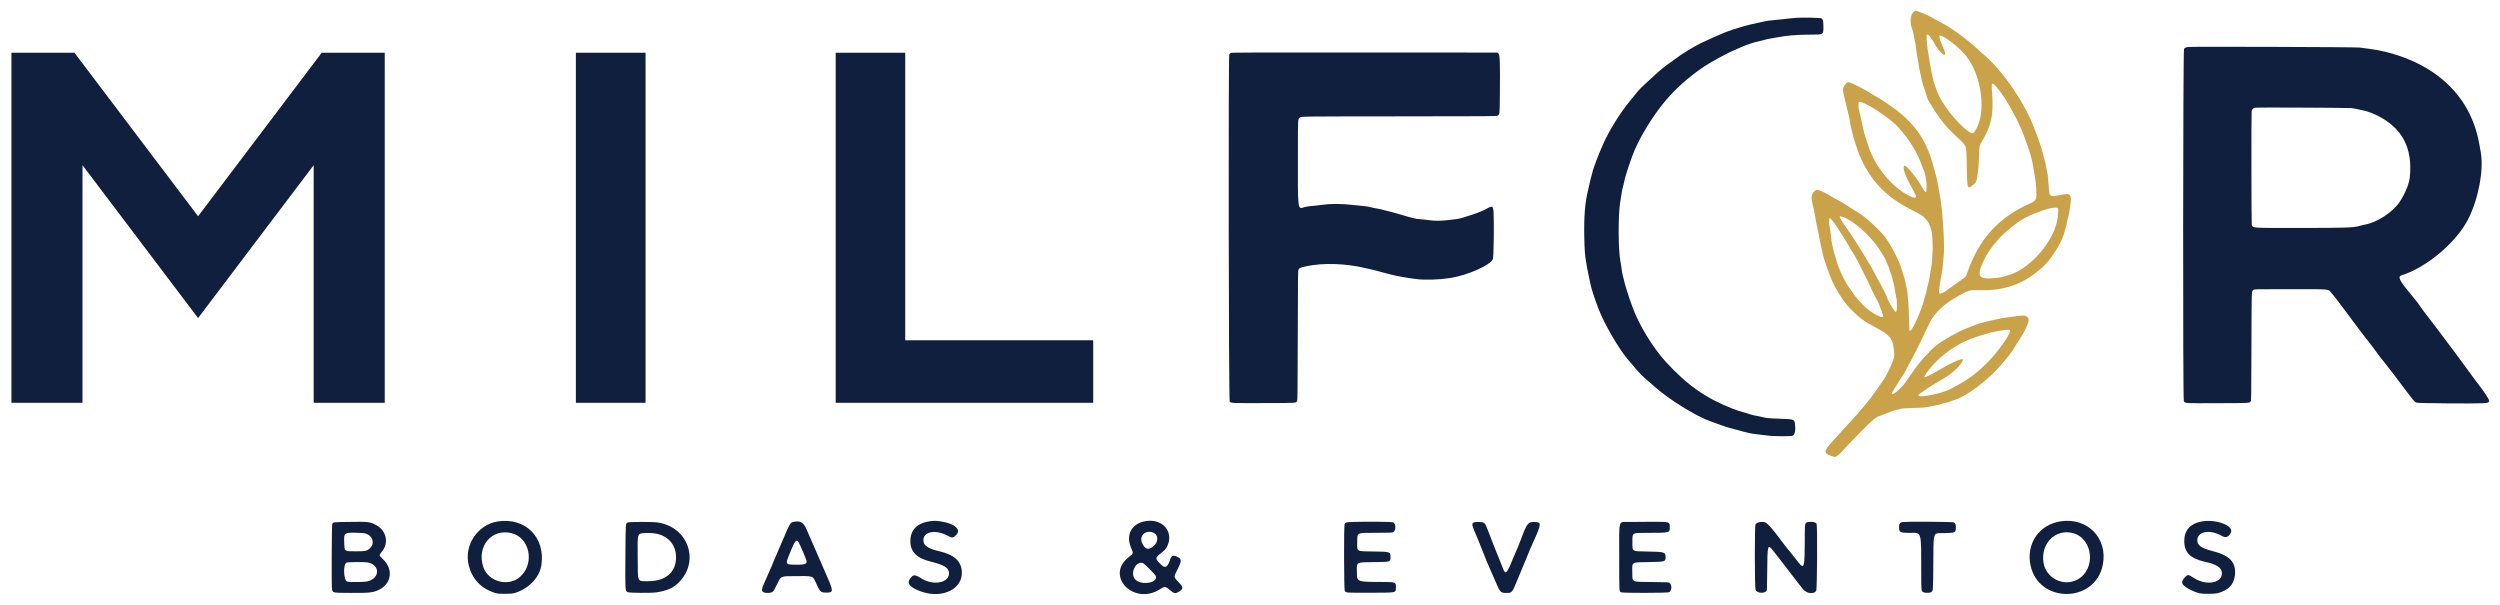
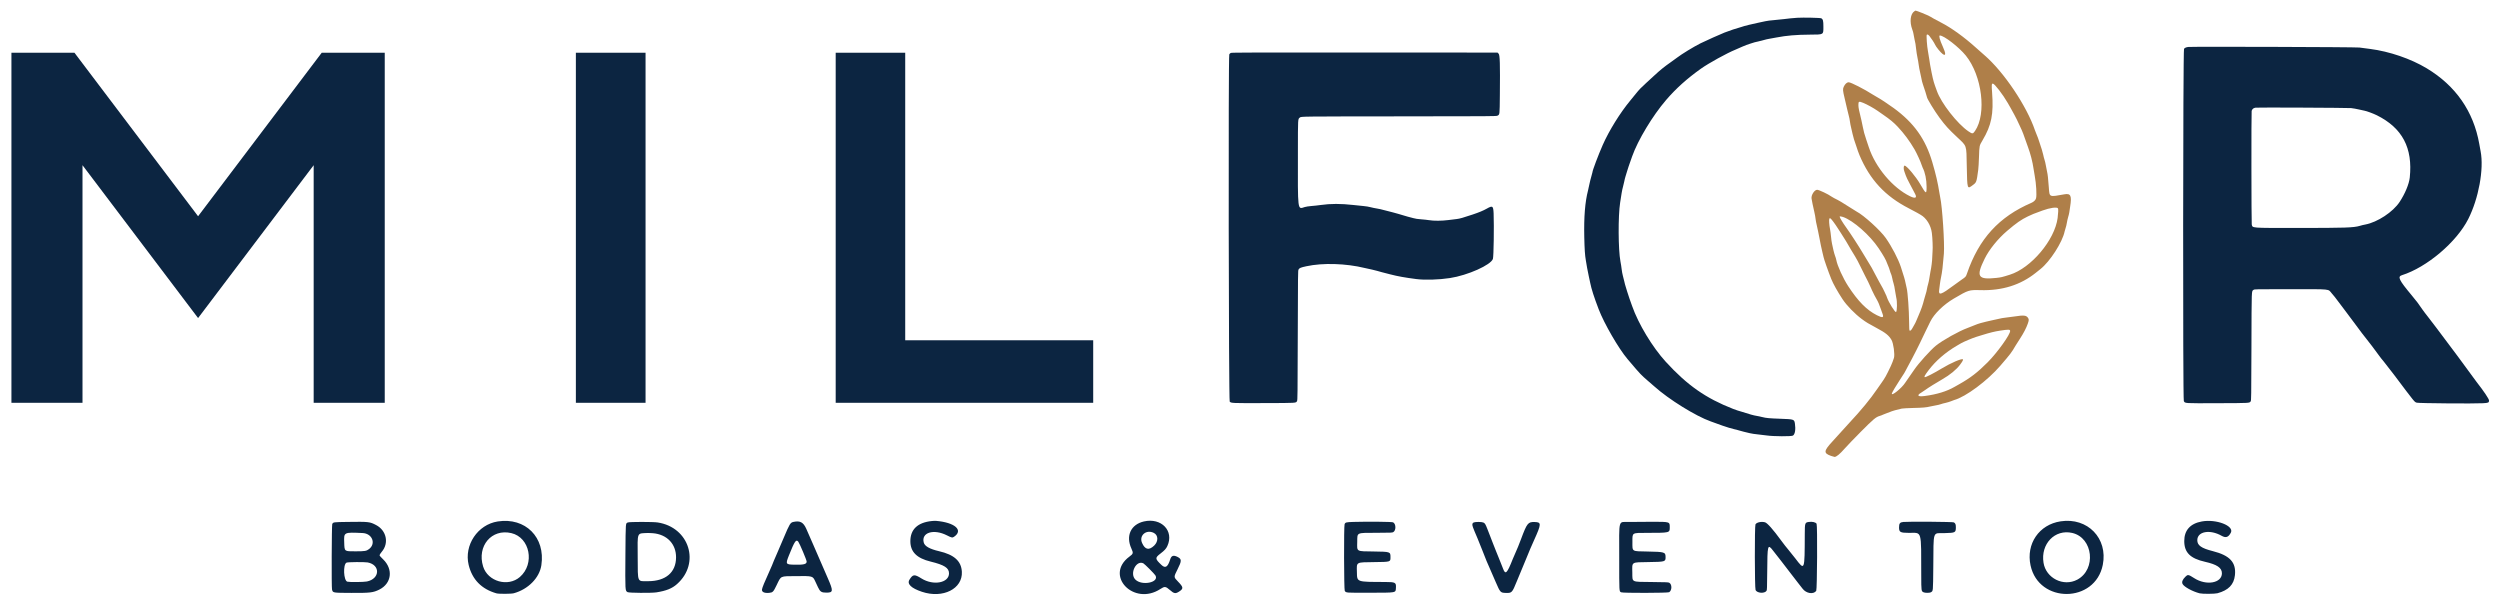
<svg xmlns="http://www.w3.org/2000/svg" viewBox="56.38 88.38 941.25 227.62" width="3765" height="910">
-   <path id="navy_MIL" fill="#0F1F3D" d="M370.936,108.250 L370.936,240.125 L467.938,240.125 L467.938,216.562 L397.125,216.562 L397.125,108.250 Z M273.062,108.250 L273.062,240.125 L299.312,240.125 L299.312,108.250 Z M60.438,240.125 L87.210,240.125 L87.210,150.610 L130.750,208.193 L174.291,150.610 L174.291,240.125 L201.063,240.125 L201.063,108.250 L177.321,108.250 L130.750,169.840 L84.180,108.250 L60.438,108.250 Z" />
+   <path id="navy_MIL" fill="#0C2541" d="M370.936,108.250 L370.936,240.125 L467.938,240.125 L467.938,216.562 L397.125,216.562 L397.125,108.250 Z M273.062,108.250 L273.062,240.125 L299.312,240.125 L299.312,108.250 Z M60.438,240.125 L87.210,240.125 L87.210,150.610 L130.750,208.193 L174.291,150.610 L174.291,240.125 L201.063,240.125 L201.063,108.250 L177.321,108.250 L130.750,169.840 L84.180,108.250 L60.438,108.250 Z" />
  <g id="navy" transform="scale(0.125) translate(0,3216) scale(0.1,-0.1)">
-     <path fill="#0F1F3D" fill-rule="nonzero" d="M58655 24554 c-130 -9 -309 -26 -395 -39 -52 -8 -185 -21 -294 -30 -119 -9 -232 -24 -280 -36 -45 -11 -137 -31 -206 -44 -131 -24 -468 -108 -498 -124 -10 -5 -56 -19 -102 -31 -79 -20 -216 -66 -420 -142 -94 -35 -584 -255 -725 -325 -202 -101 -566 -324 -700 -427 -44 -34 -134 -100 -200 -145 -182 -127 -312 -231 -484 -391 -86 -80 -201 -185 -256 -235 -135 -121 -213 -202 -303 -315 -42 -52 -117 -144 -167 -205 -310 -373 -645 -913 -835 -1345 -134 -304 -310 -771 -310 -823 0 -8 -15 -66 -34 -128 -19 -63 -43 -161 -55 -219 -11 -58 -31 -148 -44 -200 -90 -348 -126 -797 -113 -1400 8 -368 20 -552 47 -705 10 -60 28 -164 39 -230 11 -66 34 -178 50 -250 16 -71 36 -161 43 -200 38 -190 113 -422 255 -795 165 -432 602 -1186 869 -1501 250 -296 312 -366 387 -446 48 -51 140 -137 204 -190 64 -54 162 -138 217 -188 434 -390 1247 -895 1700 -1055 74 -27 219 -79 355 -128 103 -38 285 -92 355 -107 39 -7 99 -23 135 -35 36 -12 103 -30 150 -41 47 -11 129 -31 183 -44 54 -13 157 -29 230 -35 72 -6 197 -21 277 -33 200 -30 749 -33 793 -4 62 40 86 187 59 361 -21 130 -25 131 -437 146 -338 12 -432 21 -543 50 -40 11 -116 27 -170 36 -96 15 -210 47 -448 124 -67 22 -127 40 -133 40 -7 0 -64 21 -129 46 -825 322 -1381 711 -2030 1419 -404 442 -827 1142 -1017 1685 -18 52 -54 154 -80 225 -26 72 -57 168 -70 214 -13 46 -33 111 -44 145 -12 33 -29 102 -40 151 -10 50 -30 128 -44 175 -13 47 -30 135 -36 195 -7 61 -23 167 -37 236 -67 349 -73 1367 -9 1774 14 88 33 214 44 280 10 66 30 158 44 205 14 47 31 117 37 155 6 39 23 104 36 146 14 42 36 114 49 160 21 75 48 153 153 449 173 489 614 1220 1021 1695 299 348 630 645 1051 945 229 163 783 469 1040 573 47 19 139 60 205 90 67 31 177 72 245 92 68 20 127 38 131 41 4 2 51 13 105 24 54 11 132 31 173 44 42 13 110 29 151 35 41 7 143 25 225 41 308 59 590 83 1013 86 422 3 402 -10 402 248 0 168 -12 216 -64 244 -30 16 -540 27 -721 16z M70430 23674 c-67 -11 -100 -26 -122 -57 -31 -44 -37 -10556 -6 -10613 39 -72 -6 -69 1018 -65 989 3 960 2 997 57 17 27 18 101 23 1654 5 1779 1 1658 63 1704 29 21 29 21 1110 21 1263 -1 1126 13 1248 -127 73 -84 102 -120 212 -268 30 -41 119 -158 196 -260 181 -238 246 -325 323 -432 100 -138 267 -358 318 -418 57 -68 271 -350 367 -485 39 -55 105 -139 147 -187 41 -48 181 -228 311 -400 651 -866 615 -821 690 -844 59 -18 1733 -32 1992 -16 163 9 183 18 183 82 0 46 -157 280 -376 560 -45 58 -187 251 -316 430 -129 179 -365 497 -524 706 -159 210 -328 435 -375 500 -48 66 -151 200 -229 299 -79 99 -165 214 -193 255 -101 152 -175 249 -322 425 -379 454 -429 558 -292 601 751 236 1648 996 2001 1694 312 616 475 1503 373 2035 -9 50 -27 151 -41 225 -174 984 -711 1756 -1584 2281 -481 289 -1124 509 -1707 584 -110 15 -254 33 -320 42 -112 16 -5072 31 -5165 17z m4915 -1842 c61 -7 164 -25 230 -41 66 -16 140 -32 165 -36 68 -11 274 -87 380 -140 768 -383 1085 -983 991 -1876 -21 -195 -142 -486 -305 -734 -200 -304 -668 -612 -1032 -681 -47 -8 -122 -26 -166 -40 -188 -56 -430 -64 -1893 -64 -1422 0 -1338 -6 -1366 107 -11 42 -14 3362 -3 3418 7 40 46 83 83 91 14 3 31 7 36 9 26 10 2778 -3 2880 -13z M41583 23495 c-17 -7 -39 -27 -47 -44 -31 -59 -18 -10432 13 -10465 44 -47 65 -47 1041 -44 1002 3 954 0 988 62 16 29 17 182 22 1981 5 1840 6 1952 23 1982 25 46 61 61 237 99 495 107 1190 86 1760 -53 58 -14 156 -36 218 -48 62 -13 136 -31 164 -41 46 -15 142 -41 383 -102 239 -61 434 -96 785 -142 254 -34 687 -21 1015 30 538 82 1241 397 1296 579 23 78 36 974 21 1369 -10 230 -30 244 -208 143 -106 -60 -225 -110 -429 -178 -280 -94 -385 -124 -473 -134 -48 -5 -161 -20 -252 -31 -203 -26 -438 -28 -585 -3 -55 9 -164 20 -242 26 -101 7 -167 17 -230 35 -48 15 -124 34 -168 44 -44 10 -104 28 -133 39 -30 12 -99 32 -155 46 -56 13 -128 33 -160 44 -32 11 -86 25 -120 31 -34 6 -105 24 -157 40 -52 16 -142 36 -200 45 -58 8 -145 27 -195 40 -49 14 -144 30 -210 35 -66 6 -201 20 -300 31 -389 44 -692 44 -1000 0 -77 -11 -201 -25 -275 -30 -78 -6 -162 -19 -200 -31 -221 -68 -209 -164 -206 1680 1 1015 -2 969 60 1018 43 33 -13 32 3026 35 2749 2 2897 3 2927 20 71 38 67 11 73 617 9 954 2 1213 -38 1252 l-32 33 -4003 2 c-3394 2 -4007 0 -4034 -12z M32572 9388 c-426 -43 -647 -251 -647 -608 0 -319 192 -513 610 -614 414 -101 555 -191 555 -355 0 -289 -473 -377 -830 -154 -213 133 -257 129 -361 -35 -82 -130 48 -257 376 -367 631 -211 1231 91 1202 605 -18 322 -231 513 -688 619 -277 64 -429 149 -459 256 -86 306 296 426 699 220 139 -71 162 -76 212 -42 293 198 26 433 -546 480 -22 2 -78 0 -123 -5z M38962 9375 c-393 -91 -551 -434 -376 -816 63 -137 58 -157 -59 -243 -766 -566 131 -1502 935 -975 126 83 158 79 283 -31 124 -110 169 -118 276 -50 140 90 136 132 -28 301 -136 141 -135 134 -15 374 128 253 127 306 -2 372 -121 61 -185 40 -220 -74 -74 -236 -148 -281 -268 -165 -192 183 -194 210 -25 340 124 95 170 146 207 227 209 456 -180 862 -708 740z m298 -344 c139 -68 144 -257 12 -384 -157 -149 -274 -124 -364 80 -99 223 124 417 352 304z m-315 -917 c38 -18 332 -313 364 -364 128 -212 -406 -324 -603 -126 -180 179 22 593 239 490z M66590 9379 c-651 -98 -1047 -679 -907 -1329 249 -1157 1947 -1143 2177 17 159 800 -457 1435 -1270 1312z m349 -350 c630 -145 733 -1098 152 -1408 -414 -220 -942 43 -1017 508 -92 569 343 1021 865 900z M19490 9375 c-605 -95 -1019 -714 -876 -1310 107 -440 386 -726 836 -856 72 -21 448 -19 526 3 433 120 772 464 829 844 127 840 -481 1449 -1315 1319z m410 -351 c562 -132 716 -925 257 -1323 -358 -310 -966 -136 -1107 316 -191 617 256 1147 850 1007z M70844 9375 c-348 -63 -529 -265 -529 -590 0 -345 180 -525 624 -625 364 -82 510 -181 511 -346 1 -298 -471 -382 -836 -147 -175 112 -192 115 -265 42 -88 -88 -115 -158 -84 -219 45 -87 300 -226 515 -281 84 -21 455 -19 537 3 331 91 494 259 525 543 42 385 -152 596 -667 726 -344 87 -467 173 -467 328 0 266 379 335 733 134 128 -72 206 -45 279 96 104 205 -444 415 -876 336z M14970 9361 c-440 -6 -436 -6 -467 -64 -17 -32 -24 -1911 -7 -1971 28 -104 9 -101 587 -104 561 -3 654 8 839 100 369 185 424 609 117 909 -60 58 -109 111 -109 117 0 25 21 61 65 113 224 260 143 643 -171 806 -191 100 -219 103 -854 94z m448 -335 c289 -13 411 -317 194 -483 -79 -60 -126 -68 -409 -68 -340 0 -330 -8 -339 262 -12 317 -17 315 554 289z m153 -886 c389 -74 372 -493 -23 -574 -91 -19 -528 -23 -590 -6 -114 32 -135 520 -25 574 38 19 546 23 638 6z M28400 9361 c-91 -19 -114 -58 -288 -471 -65 -155 -152 -359 -197 -460 -67 -149 -151 -351 -160 -380 -4 -14 -45 -106 -90 -205 -133 -291 -203 -462 -211 -517 -13 -78 70 -118 214 -105 112 11 128 28 228 235 138 286 96 266 579 270 514 5 507 7 587 -165 25 -54 62 -132 81 -173 62 -134 104 -160 252 -160 208 0 212 46 42 435 -103 235 -331 761 -419 965 -74 174 -110 255 -230 525 -88 197 -187 250 -388 206z m148 -596 c39 -50 252 -555 252 -598 0 -79 -84 -101 -361 -95 -272 5 -279 15 -174 278 173 433 217 499 283 415z M45280 9361 c-224 -7 -246 -12 -269 -69 -24 -60 -19 -1976 5 -2009 45 -60 15 -58 757 -56 819 2 775 -7 785 149 10 160 -15 174 -325 175 -876 3 -844 -8 -851 302 -8 307 -36 290 513 297 509 6 499 3 499 150 0 162 -3 163 -504 170 -538 7 -504 -13 -498 290 5 291 -39 271 588 273 449 2 466 3 500 22 87 52 81 253 -9 294 -39 17 -745 25 -1191 12z M53590 9360 c-343 -8 -303 132 -303 -1075 0 -1064 -3 -1013 59 -1045 45 -25 1409 -22 1447 3 87 57 88 238 2 285 -26 15 -88 18 -525 22 -635 7 -583 -18 -588 285 -6 331 -41 308 486 316 504 7 517 11 516 148 -1 153 -22 160 -544 170 -487 9 -455 -11 -455 286 0 290 -25 275 437 276 689 1 688 1 688 162 0 176 14 172 -545 172 -247 0 -551 -2 -675 -5z M59000 9360 c-115 -16 -120 -30 -121 -367 -4 -1119 1 -1106 -287 -729 -59 77 -151 192 -205 256 -55 63 -153 189 -219 280 -245 336 -419 531 -488 550 -110 30 -254 -2 -287 -63 -27 -49 -24 -1908 3 -1976 39 -98 271 -116 330 -26 15 23 17 76 21 553 6 848 12 871 181 652 40 -52 146 -187 235 -300 89 -113 222 -286 296 -385 74 -99 171 -225 216 -280 45 -55 106 -134 137 -175 109 -146 327 -181 412 -67 28 38 39 1981 11 2023 -30 47 -130 69 -235 54z M61850 9360 c-103 -9 -130 -44 -130 -164 0 -144 36 -164 295 -165 406 -3 370 124 374 -1304 1 -440 3 -451 63 -484 46 -25 192 -26 231 0 65 42 61 2 69 757 11 1140 -32 1014 346 1024 320 8 334 15 334 178 0 86 -12 114 -59 145 -27 18 -1356 29 -1523 13z M23413 9345 c-72 -31 -67 33 -75 -965 -8 -1109 -9 -1091 65 -1135 41 -25 715 -30 867 -7 296 46 473 116 623 250 711 630 371 1712 -583 1857 -134 21 -850 21 -897 0z m753 -324 c425 -36 701 -324 698 -731 -3 -451 -312 -714 -839 -715 -340 0 -312 -64 -317 725 -4 785 -36 710 317 728 17 1 80 -2 141 -7z M48903 9345 c-21 -9 -35 -23 -39 -41 -12 -47 -1 -79 151 -434 36 -85 102 -247 145 -360 104 -271 150 -382 270 -650 28 -63 90 -205 137 -315 131 -305 143 -318 289 -323 197 -8 203 -1 347 354 36 88 102 247 147 354 45 107 111 267 147 355 72 180 145 352 226 530 220 486 222 537 22 543 -207 7 -234 -27 -418 -518 -63 -168 -113 -292 -167 -410 -28 -63 -64 -146 -80 -185 -174 -441 -222 -488 -295 -289 -10 27 -37 96 -61 154 -24 58 -57 141 -74 185 -17 44 -51 127 -75 185 -24 58 -67 166 -95 240 -28 74 -66 173 -85 220 -19 47 -55 139 -80 205 -60 154 -76 179 -125 199 -52 21 -240 22 -287 1z" />
+     <path fill="#0C2541" fill-rule="nonzero" d="M58655 24554 c-130 -9 -309 -26 -395 -39 -52 -8 -185 -21 -294 -30 -119 -9 -232 -24 -280 -36 -45 -11 -137 -31 -206 -44 -131 -24 -468 -108 -498 -124 -10 -5 -56 -19 -102 -31 -79 -20 -216 -66 -420 -142 -94 -35 -584 -255 -725 -325 -202 -101 -566 -324 -700 -427 -44 -34 -134 -100 -200 -145 -182 -127 -312 -231 -484 -391 -86 -80 -201 -185 -256 -235 -135 -121 -213 -202 -303 -315 -42 -52 -117 -144 -167 -205 -310 -373 -645 -913 -835 -1345 -134 -304 -310 -771 -310 -823 0 -8 -15 -66 -34 -128 -19 -63 -43 -161 -55 -219 -11 -58 -31 -148 -44 -200 -90 -348 -126 -797 -113 -1400 8 -368 20 -552 47 -705 10 -60 28 -164 39 -230 11 -66 34 -178 50 -250 16 -71 36 -161 43 -200 38 -190 113 -422 255 -795 165 -432 602 -1186 869 -1501 250 -296 312 -366 387 -446 48 -51 140 -137 204 -190 64 -54 162 -138 217 -188 434 -390 1247 -895 1700 -1055 74 -27 219 -79 355 -128 103 -38 285 -92 355 -107 39 -7 99 -23 135 -35 36 -12 103 -30 150 -41 47 -11 129 -31 183 -44 54 -13 157 -29 230 -35 72 -6 197 -21 277 -33 200 -30 749 -33 793 -4 62 40 86 187 59 361 -21 130 -25 131 -437 146 -338 12 -432 21 -543 50 -40 11 -116 27 -170 36 -96 15 -210 47 -448 124 -67 22 -127 40 -133 40 -7 0 -64 21 -129 46 -825 322 -1381 711 -2030 1419 -404 442 -827 1142 -1017 1685 -18 52 -54 154 -80 225 -26 72 -57 168 -70 214 -13 46 -33 111 -44 145 -12 33 -29 102 -40 151 -10 50 -30 128 -44 175 -13 47 -30 135 -36 195 -7 61 -23 167 -37 236 -67 349 -73 1367 -9 1774 14 88 33 214 44 280 10 66 30 158 44 205 14 47 31 117 37 155 6 39 23 104 36 146 14 42 36 114 49 160 21 75 48 153 153 449 173 489 614 1220 1021 1695 299 348 630 645 1051 945 229 163 783 469 1040 573 47 19 139 60 205 90 67 31 177 72 245 92 68 20 127 38 131 41 4 2 51 13 105 24 54 11 132 31 173 44 42 13 110 29 151 35 41 7 143 25 225 41 308 59 590 83 1013 86 422 3 402 -10 402 248 0 168 -12 216 -64 244 -30 16 -540 27 -721 16z M70430 23674 c-67 -11 -100 -26 -122 -57 -31 -44 -37 -10556 -6 -10613 39 -72 -6 -69 1018 -65 989 3 960 2 997 57 17 27 18 101 23 1654 5 1779 1 1658 63 1704 29 21 29 21 1110 21 1263 -1 1126 13 1248 -127 73 -84 102 -120 212 -268 30 -41 119 -158 196 -260 181 -238 246 -325 323 -432 100 -138 267 -358 318 -418 57 -68 271 -350 367 -485 39 -55 105 -139 147 -187 41 -48 181 -228 311 -400 651 -866 615 -821 690 -844 59 -18 1733 -32 1992 -16 163 9 183 18 183 82 0 46 -157 280 -376 560 -45 58 -187 251 -316 430 -129 179 -365 497 -524 706 -159 210 -328 435 -375 500 -48 66 -151 200 -229 299 -79 99 -165 214 -193 255 -101 152 -175 249 -322 425 -379 454 -429 558 -292 601 751 236 1648 996 2001 1694 312 616 475 1503 373 2035 -9 50 -27 151 -41 225 -174 984 -711 1756 -1584 2281 -481 289 -1124 509 -1707 584 -110 15 -254 33 -320 42 -112 16 -5072 31 -5165 17z m4915 -1842 c61 -7 164 -25 230 -41 66 -16 140 -32 165 -36 68 -11 274 -87 380 -140 768 -383 1085 -983 991 -1876 -21 -195 -142 -486 -305 -734 -200 -304 -668 -612 -1032 -681 -47 -8 -122 -26 -166 -40 -188 -56 -430 -64 -1893 -64 -1422 0 -1338 -6 -1366 107 -11 42 -14 3362 -3 3418 7 40 46 83 83 91 14 3 31 7 36 9 26 10 2778 -3 2880 -13z M41583 23495 c-17 -7 -39 -27 -47 -44 -31 -59 -18 -10432 13 -10465 44 -47 65 -47 1041 -44 1002 3 954 0 988 62 16 29 17 182 22 1981 5 1840 6 1952 23 1982 25 46 61 61 237 99 495 107 1190 86 1760 -53 58 -14 156 -36 218 -48 62 -13 136 -31 164 -41 46 -15 142 -41 383 -102 239 -61 434 -96 785 -142 254 -34 687 -21 1015 30 538 82 1241 397 1296 579 23 78 36 974 21 1369 -10 230 -30 244 -208 143 -106 -60 -225 -110 -429 -178 -280 -94 -385 -124 -473 -134 -48 -5 -161 -20 -252 -31 -203 -26 -438 -28 -585 -3 -55 9 -164 20 -242 26 -101 7 -167 17 -230 35 -48 15 -124 34 -168 44 -44 10 -104 28 -133 39 -30 12 -99 32 -155 46 -56 13 -128 33 -160 44 -32 11 -86 25 -120 31 -34 6 -105 24 -157 40 -52 16 -142 36 -200 45 -58 8 -145 27 -195 40 -49 14 -144 30 -210 35 -66 6 -201 20 -300 31 -389 44 -692 44 -1000 0 -77 -11 -201 -25 -275 -30 -78 -6 -162 -19 -200 -31 -221 -68 -209 -164 -206 1680 1 1015 -2 969 60 1018 43 33 -13 32 3026 35 2749 2 2897 3 2927 20 71 38 67 11 73 617 9 954 2 1213 -38 1252 l-32 33 -4003 2 c-3394 2 -4007 0 -4034 -12z M32572 9388 c-426 -43 -647 -251 -647 -608 0 -319 192 -513 610 -614 414 -101 555 -191 555 -355 0 -289 -473 -377 -830 -154 -213 133 -257 129 -361 -35 -82 -130 48 -257 376 -367 631 -211 1231 91 1202 605 -18 322 -231 513 -688 619 -277 64 -429 149 -459 256 -86 306 296 426 699 220 139 -71 162 -76 212 -42 293 198 26 433 -546 480 -22 2 -78 0 -123 -5z M38962 9375 c-393 -91 -551 -434 -376 -816 63 -137 58 -157 -59 -243 -766 -566 131 -1502 935 -975 126 83 158 79 283 -31 124 -110 169 -118 276 -50 140 90 136 132 -28 301 -136 141 -135 134 -15 374 128 253 127 306 -2 372 -121 61 -185 40 -220 -74 -74 -236 -148 -281 -268 -165 -192 183 -194 210 -25 340 124 95 170 146 207 227 209 456 -180 862 -708 740z m298 -344 c139 -68 144 -257 12 -384 -157 -149 -274 -124 -364 80 -99 223 124 417 352 304z m-315 -917 c38 -18 332 -313 364 -364 128 -212 -406 -324 -603 -126 -180 179 22 593 239 490z M66590 9379 c-651 -98 -1047 -679 -907 -1329 249 -1157 1947 -1143 2177 17 159 800 -457 1435 -1270 1312z m349 -350 c630 -145 733 -1098 152 -1408 -414 -220 -942 43 -1017 508 -92 569 343 1021 865 900z M19490 9375 c-605 -95 -1019 -714 -876 -1310 107 -440 386 -726 836 -856 72 -21 448 -19 526 3 433 120 772 464 829 844 127 840 -481 1449 -1315 1319z m410 -351 c562 -132 716 -925 257 -1323 -358 -310 -966 -136 -1107 316 -191 617 256 1147 850 1007z M70844 9375 c-348 -63 -529 -265 -529 -590 0 -345 180 -525 624 -625 364 -82 510 -181 511 -346 1 -298 -471 -382 -836 -147 -175 112 -192 115 -265 42 -88 -88 -115 -158 -84 -219 45 -87 300 -226 515 -281 84 -21 455 -19 537 3 331 91 494 259 525 543 42 385 -152 596 -667 726 -344 87 -467 173 -467 328 0 266 379 335 733 134 128 -72 206 -45 279 96 104 205 -444 415 -876 336z M14970 9361 c-440 -6 -436 -6 -467 -64 -17 -32 -24 -1911 -7 -1971 28 -104 9 -101 587 -104 561 -3 654 8 839 100 369 185 424 609 117 909 -60 58 -109 111 -109 117 0 25 21 61 65 113 224 260 143 643 -171 806 -191 100 -219 103 -854 94z m448 -335 c289 -13 411 -317 194 -483 -79 -60 -126 -68 -409 -68 -340 0 -330 -8 -339 262 -12 317 -17 315 554 289z m153 -886 c389 -74 372 -493 -23 -574 -91 -19 -528 -23 -590 -6 -114 32 -135 520 -25 574 38 19 546 23 638 6z M28400 9361 c-91 -19 -114 -58 -288 -471 -65 -155 -152 -359 -197 -460 -67 -149 -151 -351 -160 -380 -4 -14 -45 -106 -90 -205 -133 -291 -203 -462 -211 -517 -13 -78 70 -118 214 -105 112 11 128 28 228 235 138 286 96 266 579 270 514 5 507 7 587 -165 25 -54 62 -132 81 -173 62 -134 104 -160 252 -160 208 0 212 46 42 435 -103 235 -331 761 -419 965 -74 174 -110 255 -230 525 -88 197 -187 250 -388 206z m148 -596 c39 -50 252 -555 252 -598 0 -79 -84 -101 -361 -95 -272 5 -279 15 -174 278 173 433 217 499 283 415z M45280 9361 c-224 -7 -246 -12 -269 -69 -24 -60 -19 -1976 5 -2009 45 -60 15 -58 757 -56 819 2 775 -7 785 149 10 160 -15 174 -325 175 -876 3 -844 -8 -851 302 -8 307 -36 290 513 297 509 6 499 3 499 150 0 162 -3 163 -504 170 -538 7 -504 -13 -498 290 5 291 -39 271 588 273 449 2 466 3 500 22 87 52 81 253 -9 294 -39 17 -745 25 -1191 12z M53590 9360 c-343 -8 -303 132 -303 -1075 0 -1064 -3 -1013 59 -1045 45 -25 1409 -22 1447 3 87 57 88 238 2 285 -26 15 -88 18 -525 22 -635 7 -583 -18 -588 285 -6 331 -41 308 486 316 504 7 517 11 516 148 -1 153 -22 160 -544 170 -487 9 -455 -11 -455 286 0 290 -25 275 437 276 689 1 688 1 688 162 0 176 14 172 -545 172 -247 0 -551 -2 -675 -5z M59000 9360 c-115 -16 -120 -30 -121 -367 -4 -1119 1 -1106 -287 -729 -59 77 -151 192 -205 256 -55 63 -153 189 -219 280 -245 336 -419 531 -488 550 -110 30 -254 -2 -287 -63 -27 -49 -24 -1908 3 -1976 39 -98 271 -116 330 -26 15 23 17 76 21 553 6 848 12 871 181 652 40 -52 146 -187 235 -300 89 -113 222 -286 296 -385 74 -99 171 -225 216 -280 45 -55 106 -134 137 -175 109 -146 327 -181 412 -67 28 38 39 1981 11 2023 -30 47 -130 69 -235 54z M61850 9360 c-103 -9 -130 -44 -130 -164 0 -144 36 -164 295 -165 406 -3 370 124 374 -1304 1 -440 3 -451 63 -484 46 -25 192 -26 231 0 65 42 61 2 69 757 11 1140 -32 1014 346 1024 320 8 334 15 334 178 0 86 -12 114 -59 145 -27 18 -1356 29 -1523 13z M23413 9345 c-72 -31 -67 33 -75 -965 -8 -1109 -9 -1091 65 -1135 41 -25 715 -30 867 -7 296 46 473 116 623 250 711 630 371 1712 -583 1857 -134 21 -850 21 -897 0z m753 -324 c425 -36 701 -324 698 -731 -3 -451 -312 -714 -839 -715 -340 0 -312 -64 -317 725 -4 785 -36 710 317 728 17 1 80 -2 141 -7z M48903 9345 c-21 -9 -35 -23 -39 -41 -12 -47 -1 -79 151 -434 36 -85 102 -247 145 -360 104 -271 150 -382 270 -650 28 -63 90 -205 137 -315 131 -305 143 -318 289 -323 197 -8 203 -1 347 354 36 88 102 247 147 354 45 107 111 267 147 355 72 180 145 352 226 530 220 486 222 537 22 543 -207 7 -234 -27 -418 -518 -63 -168 -113 -292 -167 -410 -28 -63 -64 -146 -80 -185 -174 -441 -222 -488 -295 -289 -10 27 -37 96 -61 154 -24 58 -57 141 -74 185 -17 44 -51 127 -75 185 -24 58 -67 166 -95 240 -28 74 -66 173 -85 220 -19 47 -55 139 -80 205 -60 154 -76 179 -125 199 -52 21 -240 22 -287 1z" />
  </g>
  <g id="gold" transform="scale(0.125) translate(0,3216) scale(0.1,-0.1)">
-     <path fill="#C9A24A" fill-rule="nonzero" d="M62185 24752 c-124 -76 -153 -321 -66 -552 16 -41 32 -100 36 -130 3 -30 17 -102 30 -160 32 -141 33 -145 50 -300 8 -74 25 -187 39 -250 14 -63 32 -169 40 -235 9 -67 25 -154 36 -194 11 -40 29 -124 40 -187 10 -63 32 -151 49 -197 37 -103 122 -369 121 -381 -1 -44 231 -424 383 -629 175 -235 265 -335 523 -577 306 -288 282 -219 295 -875 14 -711 11 -703 184 -572 109 81 111 86 161 457 8 58 18 231 23 385 12 356 9 339 107 506 270 453 337 793 288 1442 -18 229 -14 267 23 267 50 0 302 -328 447 -580 27 -47 66 -114 86 -150 52 -90 190 -347 190 -354 0 -3 36 -81 81 -173 45 -92 95 -206 111 -253 58 -167 98 -277 143 -400 78 -211 138 -445 170 -665 9 -60 25 -156 35 -211 44 -232 63 -572 39 -669 -13 -53 -68 -107 -138 -137 -980 -422 -1583 -1082 -1942 -2127 -35 -102 -36 -104 -168 -193 -57 -39 -161 -114 -230 -166 -385 -288 -467 -314 -442 -139 6 39 15 117 22 172 6 55 21 147 34 205 32 143 59 365 86 712 25 309 -47 1417 -111 1703 -5 22 -16 83 -24 135 -51 316 -103 543 -212 915 -204 701 -554 1192 -1164 1637 -170 124 -413 284 -487 322 -29 14 -91 51 -139 82 -256 165 -664 374 -731 374 -56 0 -112 -51 -152 -140 -30 -67 -26 -114 30 -345 29 -115 64 -268 79 -340 15 -71 37 -159 48 -195 11 -36 25 -107 31 -157 6 -51 24 -143 40 -205 16 -62 35 -142 41 -178 12 -69 57 -215 121 -393 21 -59 39 -113 39 -118 0 -6 23 -64 50 -130 312 -737 773 -1233 1485 -1598 110 -57 225 -118 255 -136 30 -18 75 -44 100 -58 174 -97 311 -319 339 -549 20 -156 31 -449 21 -548 -5 -52 -10 -138 -10 -190 0 -96 -27 -308 -55 -432 -8 -37 -21 -116 -29 -176 -8 -61 -26 -148 -40 -194 -14 -45 -31 -117 -37 -158 -6 -41 -22 -104 -35 -140 -12 -36 -34 -110 -48 -165 -39 -158 -87 -297 -163 -470 -20 -44 -51 -118 -70 -165 -19 -47 -43 -96 -53 -110 -9 -14 -34 -58 -55 -98 -41 -80 -77 -114 -98 -93 -9 9 -12 83 -14 264 -2 344 -41 886 -72 1010 -11 40 -26 113 -36 162 -16 88 -51 207 -142 485 -78 236 -272 608 -452 865 -160 230 -666 689 -880 799 -17 9 -99 60 -183 114 -254 164 -337 213 -493 290 -27 14 -63 35 -80 47 -94 70 -379 205 -433 205 -81 0 -184 -160 -169 -263 8 -57 47 -249 82 -397 19 -80 37 -179 40 -220 4 -41 20 -127 36 -190 15 -63 33 -144 39 -180 6 -36 24 -126 40 -200 16 -74 36 -178 45 -230 9 -52 29 -142 45 -200 16 -58 32 -124 35 -147 9 -56 145 -445 233 -663 57 -143 189 -379 338 -605 125 -191 371 -444 582 -600 138 -102 190 -133 457 -276 260 -138 362 -221 439 -356 58 -103 103 -434 73 -538 -20 -68 -63 -179 -92 -240 -144 -304 -175 -360 -289 -520 -40 -55 -96 -136 -126 -180 -202 -298 -487 -644 -840 -1020 -47 -50 -155 -169 -240 -264 -85 -96 -207 -230 -270 -298 -262 -284 -269 -350 -43 -431 50 -17 99 -32 109 -32 56 0 161 86 304 250 65 74 281 300 481 501 387 389 459 450 576 484 32 9 78 27 103 40 25 12 69 30 99 39 29 8 77 27 106 40 53 26 238 78 355 102 37 7 182 15 340 19 297 6 404 16 520 45 41 10 119 26 172 34 53 9 119 24 145 35 27 10 93 29 148 40 54 12 128 35 164 50 36 16 77 32 91 35 345 92 1004 582 1394 1036 310 360 336 395 455 600 24 41 86 139 138 217 104 158 191 325 234 452 35 103 36 126 5 172 -52 77 -127 85 -396 43 -91 -14 -214 -30 -275 -36 -60 -5 -162 -23 -225 -40 -63 -16 -151 -36 -195 -43 -44 -8 -123 -26 -175 -40 -52 -13 -129 -33 -170 -44 -41 -10 -124 -40 -185 -66 -60 -26 -150 -62 -200 -79 -260 -95 -746 -366 -954 -533 -158 -127 -525 -534 -652 -723 -35 -52 -102 -150 -150 -216 -48 -67 -104 -147 -124 -179 -105 -164 -426 -422 -401 -322 8 35 118 221 237 402 138 211 166 255 178 286 5 15 35 71 66 125 31 54 87 159 125 233 37 75 94 186 127 246 33 61 83 162 112 225 30 63 103 216 163 340 61 124 128 262 150 308 113 232 400 513 711 695 440 258 453 262 796 253 658 -19 1211 154 1671 522 52 42 115 92 140 112 288 226 664 811 730 1135 7 33 21 82 31 108 11 26 26 92 35 145 8 53 26 132 39 175 14 43 30 110 36 150 6 40 17 115 25 167 53 332 18 408 -172 374 -467 -84 -448 -92 -470 199 -23 303 -32 388 -53 482 -11 50 -28 135 -37 190 -9 55 -27 132 -40 170 -13 39 -31 106 -39 150 -16 76 -58 216 -112 370 -13 39 -35 102 -47 140 -13 39 -32 88 -44 110 -11 22 -31 74 -45 115 -248 734 -940 1764 -1524 2267 -75 65 -190 167 -256 226 -350 316 -742 599 -1043 753 -93 47 -194 101 -224 119 -30 17 -82 48 -115 67 -73 43 -414 181 -440 178 0 0 -13 -8 -30 -18z m452 -749 c52 -63 147 -208 166 -255 28 -67 166 -238 230 -285 101 -75 102 12 3 228 -88 192 -124 329 -87 329 124 0 575 -349 783 -605 490 -606 631 -1754 278 -2271 -64 -93 -79 -94 -197 -14 -336 227 -827 856 -953 1220 -13 36 -38 106 -56 155 -51 142 -80 265 -149 640 -8 44 -20 118 -25 165 -6 47 -24 153 -39 235 -29 149 -52 481 -35 498 18 17 45 3 81 -40z m-2000 -2012 c113 -45 320 -159 433 -239 36 -25 116 -81 178 -124 198 -136 316 -234 430 -356 197 -210 357 -426 510 -687 65 -112 193 -392 212 -465 7 -25 21 -62 31 -82 76 -148 118 -357 119 -578 0 -233 -14 -227 -190 77 -133 232 -418 569 -474 561 -33 -5 -35 -107 -3 -185 14 -32 32 -84 41 -115 9 -32 61 -140 115 -240 54 -101 107 -201 118 -223 11 -22 32 -62 47 -90 65 -120 6 -147 -152 -70 -527 257 -1044 872 -1244 1480 -19 59 -37 111 -77 230 -49 143 -83 267 -100 365 -10 58 -30 152 -44 210 -75 305 -92 387 -92 463 0 114 12 120 142 68z m5871 -3179 c15 -19 11 -132 -9 -292 -87 -664 -798 -1508 -1440 -1709 -242 -76 -263 -81 -411 -97 -557 -59 -615 37 -347 581 136 276 398 600 676 837 286 243 421 337 623 435 135 65 168 78 445 179 223 81 429 111 463 66z m-6477 -261 c307 -105 812 -550 1076 -946 147 -221 222 -354 253 -450 7 -22 23 -60 35 -85 12 -25 32 -80 44 -123 12 -43 30 -95 41 -116 10 -21 26 -77 35 -124 9 -48 27 -119 40 -158 14 -39 34 -139 45 -223 12 -83 28 -176 36 -206 31 -114 27 -401 -5 -433 -27 -27 -228 297 -276 443 -9 30 -23 65 -31 76 -7 12 -24 48 -37 80 -22 55 -64 133 -170 319 -22 39 -76 140 -120 225 -84 165 -113 214 -197 350 -52 83 -104 169 -171 282 -131 221 -379 602 -502 772 -100 138 -197 298 -197 326 0 15 41 12 101 -9z m-289 -147 c37 -49 97 -136 133 -194 36 -58 78 -123 94 -145 27 -38 52 -78 154 -245 77 -126 91 -151 152 -260 33 -58 88 -150 124 -204 35 -54 111 -198 169 -320 58 -122 112 -232 122 -246 21 -32 175 -347 185 -380 7 -22 39 -90 104 -220 10 -19 40 -73 66 -120 49 -85 85 -170 132 -310 14 -41 34 -99 45 -127 46 -120 4 -130 -169 -43 -309 156 -568 419 -867 878 -154 237 -326 615 -357 787 -6 33 -22 87 -36 120 -13 33 -35 110 -49 170 -13 61 -33 148 -43 195 -11 47 -25 146 -31 220 -7 74 -20 176 -30 225 -25 124 -36 286 -20 314 17 32 40 14 122 -95z m5326 -3285 c12 -99 -386 -655 -678 -948 -302 -303 -520 -471 -860 -662 -36 -20 -99 -55 -140 -79 -234 -135 -527 -225 -895 -274 -209 -28 -254 16 -105 102 25 14 77 49 115 77 83 62 352 230 518 324 232 133 426 292 537 442 76 102 98 145 83 160 -32 32 -367 -112 -627 -270 -232 -141 -496 -277 -520 -268 -26 10 -3 54 113 208 212 281 510 540 851 739 41 24 97 57 125 73 74 44 349 160 460 194 28 8 106 32 175 54 241 75 383 110 543 134 256 39 300 38 305 -6z" />
+     <path fill="#AF7F49" fill-rule="nonzero" d="M62185 24752 c-124 -76 -153 -321 -66 -552 16 -41 32 -100 36 -130 3 -30 17 -102 30 -160 32 -141 33 -145 50 -300 8 -74 25 -187 39 -250 14 -63 32 -169 40 -235 9 -67 25 -154 36 -194 11 -40 29 -124 40 -187 10 -63 32 -151 49 -197 37 -103 122 -369 121 -381 -1 -44 231 -424 383 -629 175 -235 265 -335 523 -577 306 -288 282 -219 295 -875 14 -711 11 -703 184 -572 109 81 111 86 161 457 8 58 18 231 23 385 12 356 9 339 107 506 270 453 337 793 288 1442 -18 229 -14 267 23 267 50 0 302 -328 447 -580 27 -47 66 -114 86 -150 52 -90 190 -347 190 -354 0 -3 36 -81 81 -173 45 -92 95 -206 111 -253 58 -167 98 -277 143 -400 78 -211 138 -445 170 -665 9 -60 25 -156 35 -211 44 -232 63 -572 39 -669 -13 -53 -68 -107 -138 -137 -980 -422 -1583 -1082 -1942 -2127 -35 -102 -36 -104 -168 -193 -57 -39 -161 -114 -230 -166 -385 -288 -467 -314 -442 -139 6 39 15 117 22 172 6 55 21 147 34 205 32 143 59 365 86 712 25 309 -47 1417 -111 1703 -5 22 -16 83 -24 135 -51 316 -103 543 -212 915 -204 701 -554 1192 -1164 1637 -170 124 -413 284 -487 322 -29 14 -91 51 -139 82 -256 165 -664 374 -731 374 -56 0 -112 -51 -152 -140 -30 -67 -26 -114 30 -345 29 -115 64 -268 79 -340 15 -71 37 -159 48 -195 11 -36 25 -107 31 -157 6 -51 24 -143 40 -205 16 -62 35 -142 41 -178 12 -69 57 -215 121 -393 21 -59 39 -113 39 -118 0 -6 23 -64 50 -130 312 -737 773 -1233 1485 -1598 110 -57 225 -118 255 -136 30 -18 75 -44 100 -58 174 -97 311 -319 339 -549 20 -156 31 -449 21 -548 -5 -52 -10 -138 -10 -190 0 -96 -27 -308 -55 -432 -8 -37 -21 -116 -29 -176 -8 -61 -26 -148 -40 -194 -14 -45 -31 -117 -37 -158 -6 -41 -22 -104 -35 -140 -12 -36 -34 -110 -48 -165 -39 -158 -87 -297 -163 -470 -20 -44 -51 -118 -70 -165 -19 -47 -43 -96 -53 -110 -9 -14 -34 -58 -55 -98 -41 -80 -77 -114 -98 -93 -9 9 -12 83 -14 264 -2 344 -41 886 -72 1010 -11 40 -26 113 -36 162 -16 88 -51 207 -142 485 -78 236 -272 608 -452 865 -160 230 -666 689 -880 799 -17 9 -99 60 -183 114 -254 164 -337 213 -493 290 -27 14 -63 35 -80 47 -94 70 -379 205 -433 205 -81 0 -184 -160 -169 -263 8 -57 47 -249 82 -397 19 -80 37 -179 40 -220 4 -41 20 -127 36 -190 15 -63 33 -144 39 -180 6 -36 24 -126 40 -200 16 -74 36 -178 45 -230 9 -52 29 -142 45 -200 16 -58 32 -124 35 -147 9 -56 145 -445 233 -663 57 -143 189 -379 338 -605 125 -191 371 -444 582 -600 138 -102 190 -133 457 -276 260 -138 362 -221 439 -356 58 -103 103 -434 73 -538 -20 -68 -63 -179 -92 -240 -144 -304 -175 -360 -289 -520 -40 -55 -96 -136 -126 -180 -202 -298 -487 -644 -840 -1020 -47 -50 -155 -169 -240 -264 -85 -96 -207 -230 -270 -298 -262 -284 -269 -350 -43 -431 50 -17 99 -32 109 -32 56 0 161 86 304 250 65 74 281 300 481 501 387 389 459 450 576 484 32 9 78 27 103 40 25 12 69 30 99 39 29 8 77 27 106 40 53 26 238 78 355 102 37 7 182 15 340 19 297 6 404 16 520 45 41 10 119 26 172 34 53 9 119 24 145 35 27 10 93 29 148 40 54 12 128 35 164 50 36 16 77 32 91 35 345 92 1004 582 1394 1036 310 360 336 395 455 600 24 41 86 139 138 217 104 158 191 325 234 452 35 103 36 126 5 172 -52 77 -127 85 -396 43 -91 -14 -214 -30 -275 -36 -60 -5 -162 -23 -225 -40 -63 -16 -151 -36 -195 -43 -44 -8 -123 -26 -175 -40 -52 -13 -129 -33 -170 -44 -41 -10 -124 -40 -185 -66 -60 -26 -150 -62 -200 -79 -260 -95 -746 -366 -954 -533 -158 -127 -525 -534 -652 -723 -35 -52 -102 -150 -150 -216 -48 -67 -104 -147 -124 -179 -105 -164 -426 -422 -401 -322 8 35 118 221 237 402 138 211 166 255 178 286 5 15 35 71 66 125 31 54 87 159 125 233 37 75 94 186 127 246 33 61 83 162 112 225 30 63 103 216 163 340 61 124 128 262 150 308 113 232 400 513 711 695 440 258 453 262 796 253 658 -19 1211 154 1671 522 52 42 115 92 140 112 288 226 664 811 730 1135 7 33 21 82 31 108 11 26 26 92 35 145 8 53 26 132 39 175 14 43 30 110 36 150 6 40 17 115 25 167 53 332 18 408 -172 374 -467 -84 -448 -92 -470 199 -23 303 -32 388 -53 482 -11 50 -28 135 -37 190 -9 55 -27 132 -40 170 -13 39 -31 106 -39 150 -16 76 -58 216 -112 370 -13 39 -35 102 -47 140 -13 39 -32 88 -44 110 -11 22 -31 74 -45 115 -248 734 -940 1764 -1524 2267 -75 65 -190 167 -256 226 -350 316 -742 599 -1043 753 -93 47 -194 101 -224 119 -30 17 -82 48 -115 67 -73 43 -414 181 -440 178 0 0 -13 -8 -30 -18z m452 -749 c52 -63 147 -208 166 -255 28 -67 166 -238 230 -285 101 -75 102 12 3 228 -88 192 -124 329 -87 329 124 0 575 -349 783 -605 490 -606 631 -1754 278 -2271 -64 -93 -79 -94 -197 -14 -336 227 -827 856 -953 1220 -13 36 -38 106 -56 155 -51 142 -80 265 -149 640 -8 44 -20 118 -25 165 -6 47 -24 153 -39 235 -29 149 -52 481 -35 498 18 17 45 3 81 -40z m-2000 -2012 c113 -45 320 -159 433 -239 36 -25 116 -81 178 -124 198 -136 316 -234 430 -356 197 -210 357 -426 510 -687 65 -112 193 -392 212 -465 7 -25 21 -62 31 -82 76 -148 118 -357 119 -578 0 -233 -14 -227 -190 77 -133 232 -418 569 -474 561 -33 -5 -35 -107 -3 -185 14 -32 32 -84 41 -115 9 -32 61 -140 115 -240 54 -101 107 -201 118 -223 11 -22 32 -62 47 -90 65 -120 6 -147 -152 -70 -527 257 -1044 872 -1244 1480 -19 59 -37 111 -77 230 -49 143 -83 267 -100 365 -10 58 -30 152 -44 210 -75 305 -92 387 -92 463 0 114 12 120 142 68z m5871 -3179 c15 -19 11 -132 -9 -292 -87 -664 -798 -1508 -1440 -1709 -242 -76 -263 -81 -411 -97 -557 -59 -615 37 -347 581 136 276 398 600 676 837 286 243 421 337 623 435 135 65 168 78 445 179 223 81 429 111 463 66z m-6477 -261 c307 -105 812 -550 1076 -946 147 -221 222 -354 253 -450 7 -22 23 -60 35 -85 12 -25 32 -80 44 -123 12 -43 30 -95 41 -116 10 -21 26 -77 35 -124 9 -48 27 -119 40 -158 14 -39 34 -139 45 -223 12 -83 28 -176 36 -206 31 -114 27 -401 -5 -433 -27 -27 -228 297 -276 443 -9 30 -23 65 -31 76 -7 12 -24 48 -37 80 -22 55 -64 133 -170 319 -22 39 -76 140 -120 225 -84 165 -113 214 -197 350 -52 83 -104 169 -171 282 -131 221 -379 602 -502 772 -100 138 -197 298 -197 326 0 15 41 12 101 -9z m-289 -147 c37 -49 97 -136 133 -194 36 -58 78 -123 94 -145 27 -38 52 -78 154 -245 77 -126 91 -151 152 -260 33 -58 88 -150 124 -204 35 -54 111 -198 169 -320 58 -122 112 -232 122 -246 21 -32 175 -347 185 -380 7 -22 39 -90 104 -220 10 -19 40 -73 66 -120 49 -85 85 -170 132 -310 14 -41 34 -99 45 -127 46 -120 4 -130 -169 -43 -309 156 -568 419 -867 878 -154 237 -326 615 -357 787 -6 33 -22 87 -36 120 -13 33 -35 110 -49 170 -13 61 -33 148 -43 195 -11 47 -25 146 -31 220 -7 74 -20 176 -30 225 -25 124 -36 286 -20 314 17 32 40 14 122 -95z m5326 -3285 c12 -99 -386 -655 -678 -948 -302 -303 -520 -471 -860 -662 -36 -20 -99 -55 -140 -79 -234 -135 -527 -225 -895 -274 -209 -28 -254 16 -105 102 25 14 77 49 115 77 83 62 352 230 518 324 232 133 426 292 537 442 76 102 98 145 83 160 -32 32 -367 -112 -627 -270 -232 -141 -496 -277 -520 -268 -26 10 -3 54 113 208 212 281 510 540 851 739 41 24 97 57 125 73 74 44 349 160 460 194 28 8 106 32 175 54 241 75 383 110 543 134 256 39 300 38 305 -6z" />
  </g>
</svg>
